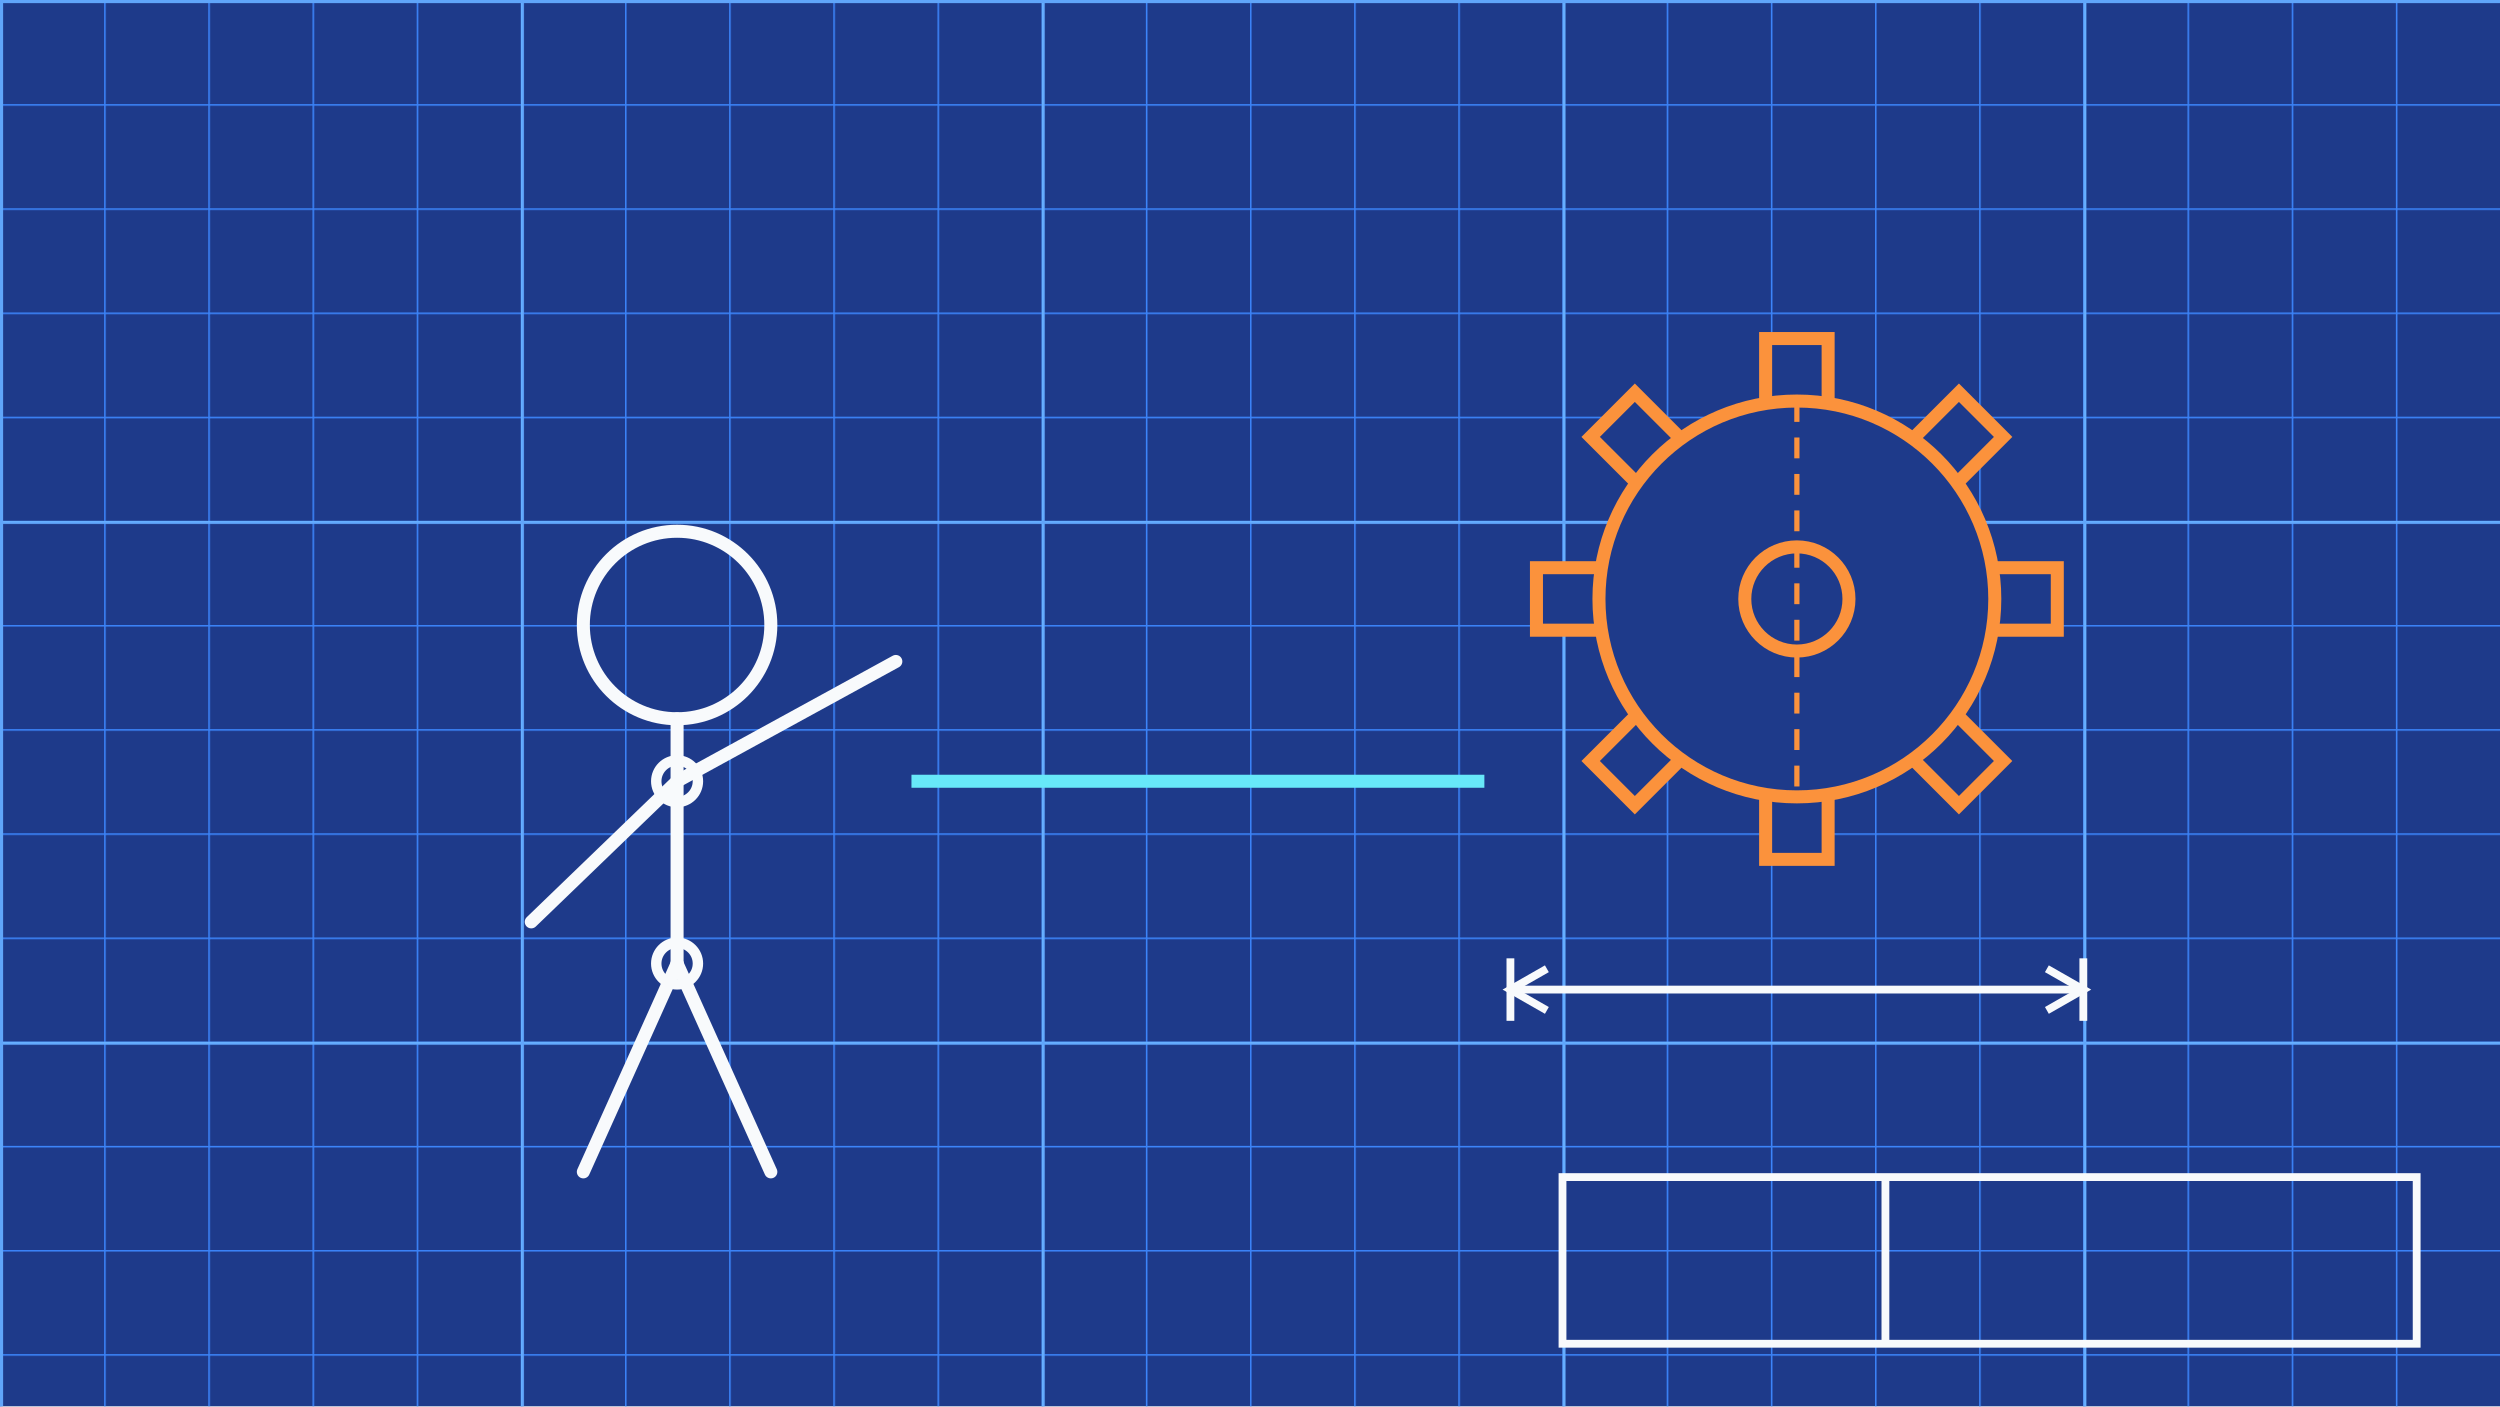
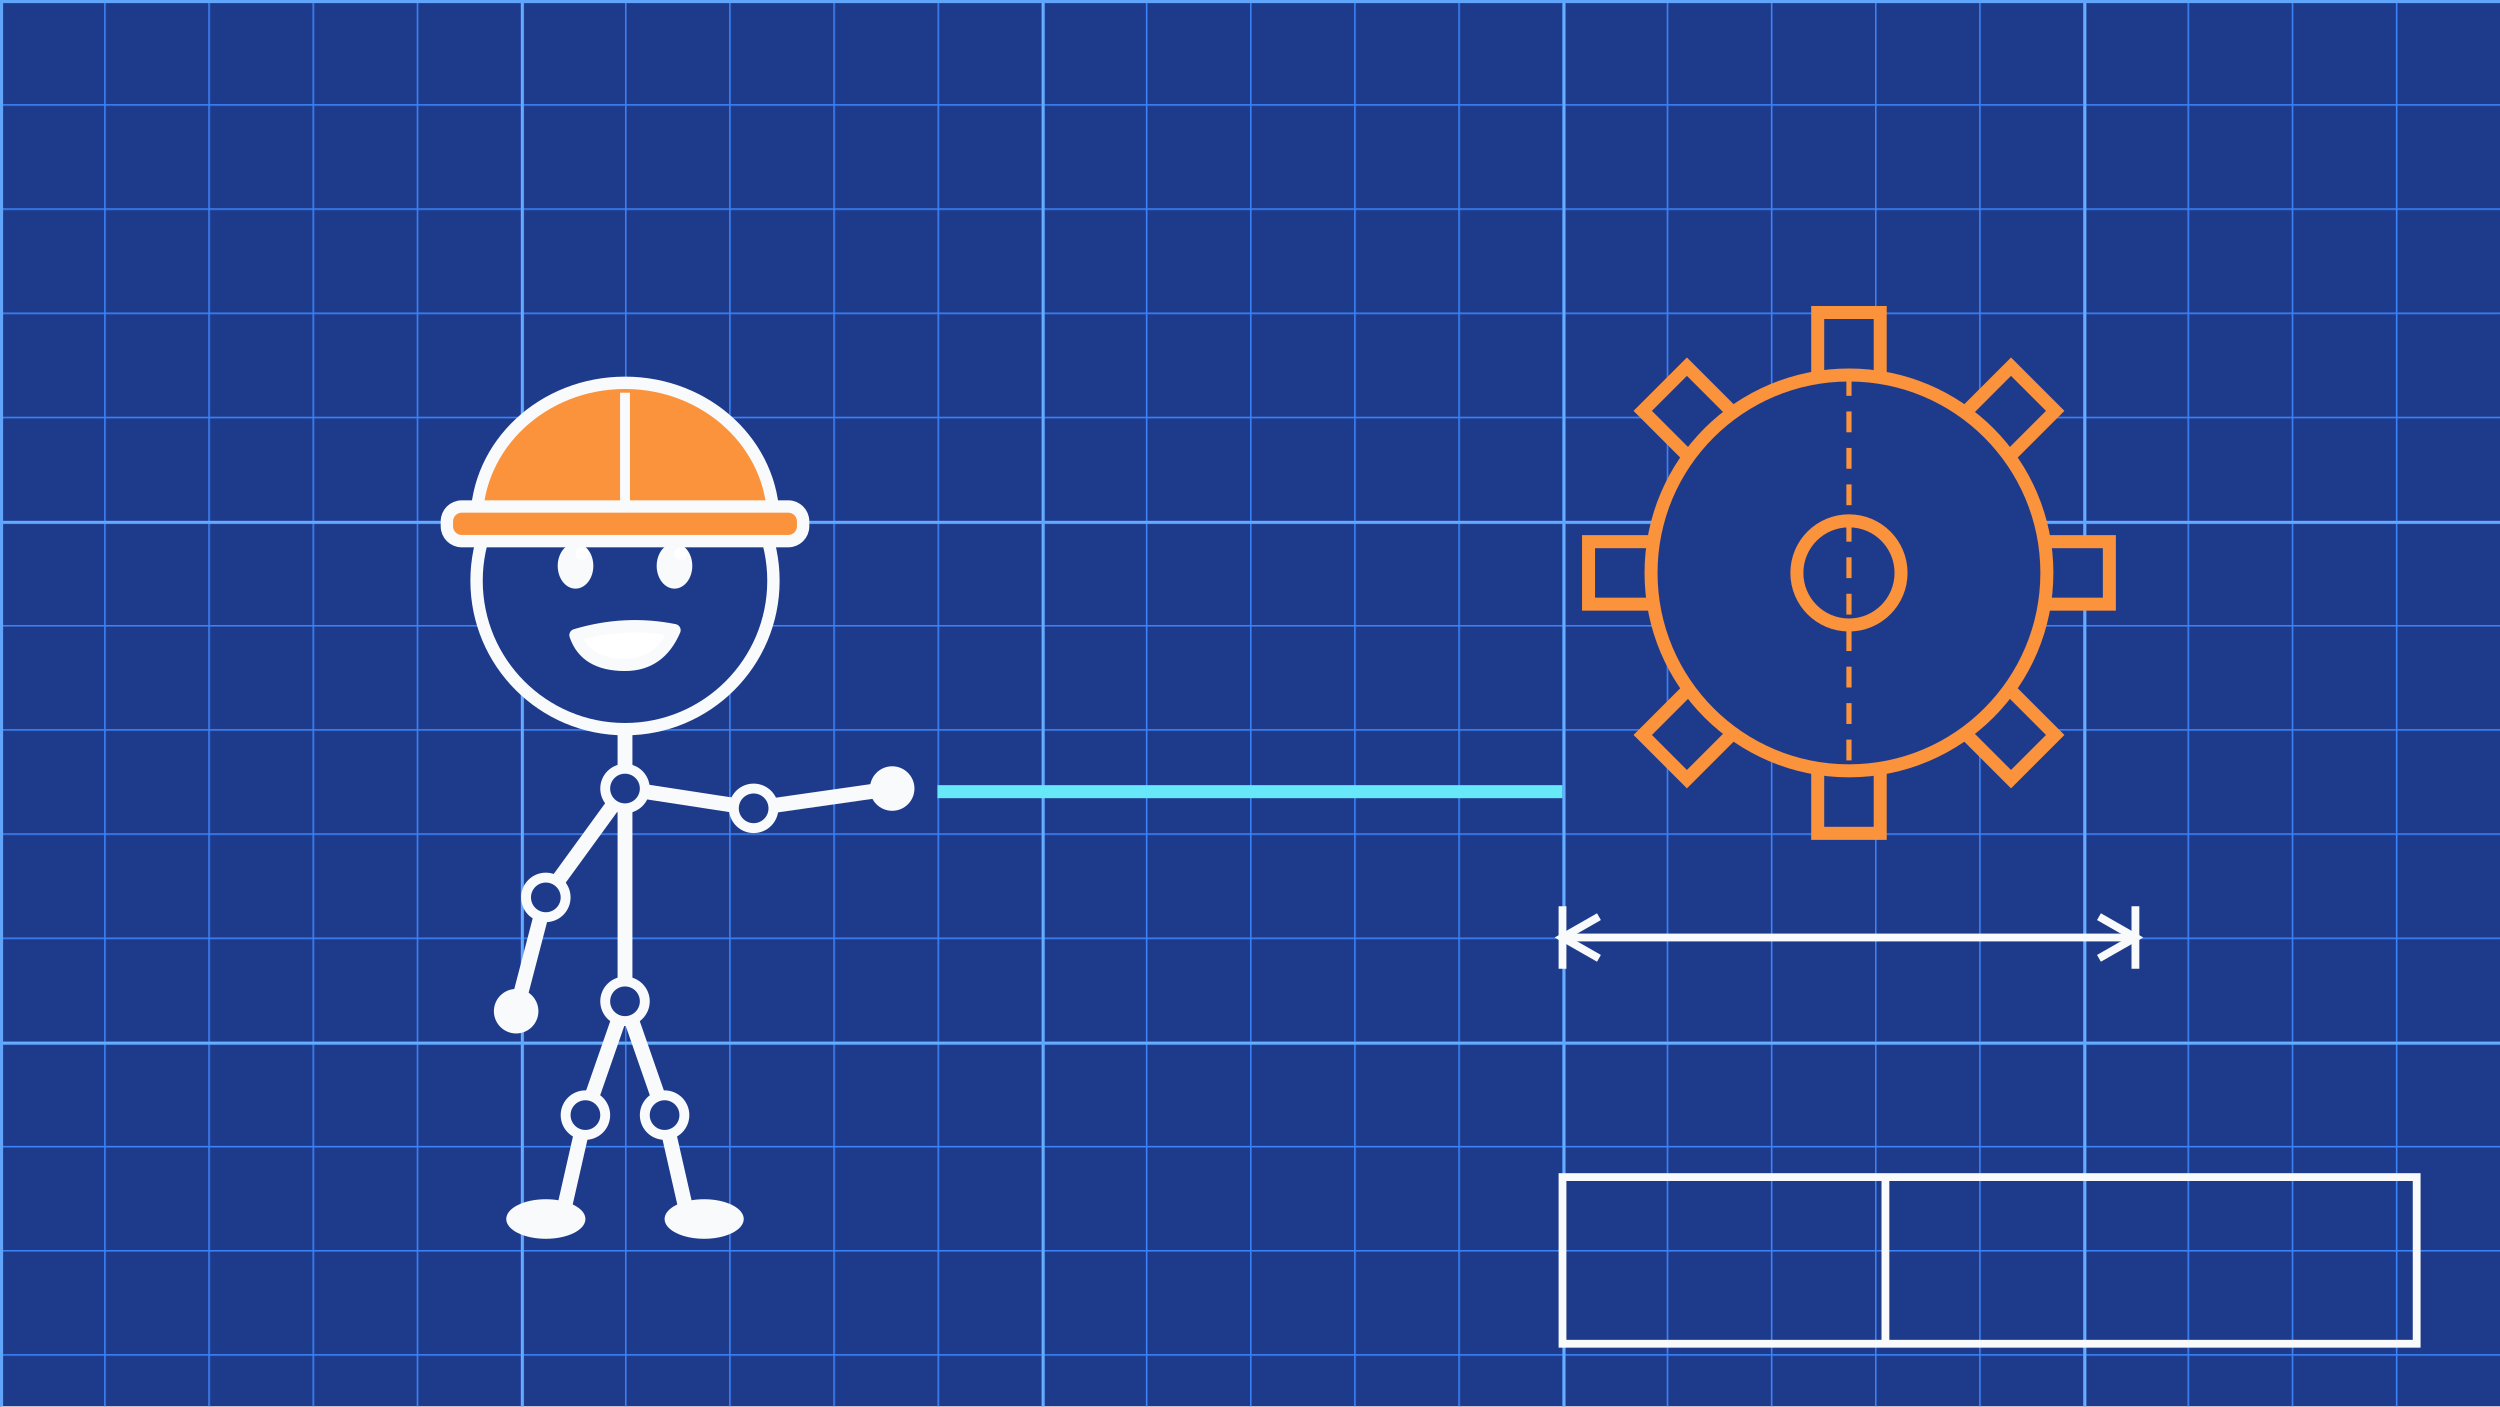
<svg xmlns="http://www.w3.org/2000/svg" viewBox="0 0 480 270" width="480" height="270">
  <style>
- .bob{animation:bob 1.2s ease-in-out infinite}
- .wave{transform-box:fill-box;transform-origin:0% 100%;animation:wave .8s ease-in-out infinite alternate}
- .legA{transform-box:fill-box;transform-origin:50% 0%;animation:step .6s ease-in-out infinite alternate}
- .legB{transform-box:fill-box;transform-origin:50% 0%;animation:step .6s ease-in-out infinite alternate-reverse}
.pop{transform-box:fill-box;transform-origin:50% 50%;animation:pop 1.6s ease-in-out infinite}
.blink{animation:blink 1.4s steps(2) infinite}
.draw{stroke-dasharray:400;animation:draw 3s linear infinite}
.spin{transform-box:fill-box;transform-origin:50% 50%;animation:spin 8s linear infinite}
- @keyframes bob{50%{transform:translateY(-6px)}}
- @keyframes wave{from{transform:rotate(-25deg)}to{transform:rotate(20deg)}}
- @keyframes step{from{transform:rotate(-12deg)}to{transform:rotate(12deg)}}
@keyframes pop{0%,100%{transform:scale(1)}50%{transform:scale(1.15)}}
@keyframes blink{50%{opacity:.35}}
@keyframes draw{from{stroke-dashoffset:400}to{stroke-dashoffset:0}}
@keyframes spin{to{transform:rotate(360deg)}}
</style>
  <defs>
    <pattern id="g" width="20" height="20" patternUnits="userSpaceOnUse">
      <path d="M20 0H0V20" fill="none" stroke="#3b82f6" stroke-width=".6" />
    </pattern>
    <pattern id="G" width="100" height="100" patternUnits="userSpaceOnUse">
      <path d="M100 0H0V100" fill="none" stroke="#60a5fa" stroke-width="1.2" />
    </pattern>
  </defs>
  <rect width="480" height="270" fill="#1e3a8a" />
  <rect width="480" height="270" fill="url(#g)" />
  <rect width="480" height="270" fill="url(#G)" />
-   <g class="bob">
-     <g fill="none" stroke="#f8fafc" stroke-width="2.5" stroke-linecap="round" stroke-linejoin="round">
-       <line x1="130" y1="138" x2="130" y2="185" />
-       <line x1="130" y1="150" x2="102" y2="177" />
-       <line class="wave" x1="130" y1="150" x2="172" y2="127" />
-       <line class="legA" x1="130" y1="185" x2="112" y2="225" />
-       <line class="legB" x1="130" y1="185" x2="148" y2="225" />
+   <g transform="translate(120 235) scale(0.95 0.95)">
+     <g>
+       <animateTransform attributeName="transform" type="translate" values="0 0;0 -4;0 0" dur="1.4s" begin="0s" repeatCount="indefinite" />
+       <g>
+         <polyline points="0,-45 -8,-22 -13,0" fill="none" stroke="#f8fafc" stroke-width="3" stroke-linecap="round" stroke-linejoin="round" />
+         <ellipse cx="-16" cy="-1" rx="8" ry="4" fill="#f8fafc" />
+       </g>
+       <g>
+         <polyline points="0,-45 8,-22 13,0" fill="none" stroke="#f8fafc" stroke-width="3" stroke-linecap="round" stroke-linejoin="round" />
+         <ellipse cx="16" cy="-1" rx="8" ry="4" fill="#f8fafc" />
+       </g>
+       <path d="M0 -100 V-45" stroke="#f8fafc" stroke-width="3" stroke-linecap="round" />
+       <g>
+         <animateTransform attributeName="transform" type="rotate" values="-3 0 -88;3 0 -88;-3 0 -88" dur="1.8s" begin="0s" repeatCount="indefinite" calcMode="spline" keySplines=".45 0 .55 1;.45 0 .55 1" />
+         <polyline points="0,-88 -16,-66 -22,-43" fill="none" stroke="#f8fafc" stroke-width="3" stroke-linecap="round" stroke-linejoin="round" />
+         <circle cx="-22" cy="-43" r="4.5" fill="#f8fafc" />
+         <g transform="translate(0 0)" />
+       </g>
+       <g>
+         <animateTransform attributeName="transform" type="rotate" values="-4 0 -88;4 0 -88;-4 0 -88" dur="1.6s" begin="0s" repeatCount="indefinite" calcMode="spline" keySplines=".45 0 .55 1;.45 0 .55 1" />
+         <polyline points="0,-88 26,-84 54,-88" fill="none" stroke="#f8fafc" stroke-width="3" stroke-linecap="round" stroke-linejoin="round" />
+         <circle cx="54" cy="-88" r="4.5" fill="#f8fafc" />
+         <g transform="translate(0 0)" />
+       </g>
+       <circle cx="0" cy="-88" r="4" fill="#1e3a8a" stroke="#f8fafc" stroke-width="2" />
+       <circle cx="0" cy="-45" r="4" fill="#1e3a8a" stroke="#f8fafc" stroke-width="2" />
+       <circle cx="26" cy="-84" r="4" fill="#1e3a8a" stroke="#f8fafc" stroke-width="2" />
+       <circle cx="-16" cy="-66" r="4" fill="#1e3a8a" stroke="#f8fafc" stroke-width="2" />
+       <circle cx="-8" cy="-22" r="4" fill="#1e3a8a" stroke="#f8fafc" stroke-width="2" />
+       <circle cx="8" cy="-22" r="4" fill="#1e3a8a" stroke="#f8fafc" stroke-width="2" />
+       <g>
+         <animateTransform attributeName="transform" type="rotate" values="-3 0 -100;3 0 -100;-3 0 -100" dur="2.6s" begin="0s" repeatCount="indefinite" calcMode="spline" keySplines=".45 0 .55 1;.45 0 .55 1" />
+         <clipPath id="hc9">
+           <circle cx="0" cy="-130" r="30" />
+         </clipPath>
+         <circle cx="0" cy="-130" r="30" fill="#1e3a8a" />
+         <circle cx="0" cy="-130" r="30" fill="none" stroke="#f8fafc" stroke-width="2.5" />
+         <path d="M-17 -147 L-5 -141 M17 -147 L5 -141" stroke="#f8fafc" stroke-width="3.5" stroke-linecap="round" />
+         <ellipse cx="-10" cy="-133" rx="3.6" ry="4.6" fill="#f8fafc">
+           <animate attributeName="ry" values="4.6;4.6;.6;4.6" keyTimes="0;.9;.95;1" dur="3.6s" repeatCount="indefinite" />
+         </ellipse>
+         <circle cx="-8.7" cy="-135.5" r="1.3" fill="#fff" />
+         <ellipse cx="10" cy="-133" rx="3.6" ry="4.6" fill="#f8fafc">
+           <animate attributeName="ry" values="4.6;4.6;.6;4.6" keyTimes="0;.9;.95;1" dur="3.6s" repeatCount="indefinite" />
+         </ellipse>
+         <circle cx="11.3" cy="-135.5" r="1.3" fill="#fff" />
+         <path d="M-10 -119 q10 -3 20 -1 q-3 7 -10 7 q-8 0 -10 -6z" fill="#fff" stroke="#f8fafc" stroke-width="2.5" stroke-linejoin="round" />
+         <path d="M-30 -142 a30 28 0 0 1 60 0 z" fill="#fb923c" stroke="#f8fafc" stroke-width="2.5" />
+         <rect x="-36" y="-145" width="72" height="7" rx="3" fill="#fb923c" stroke="#f8fafc" stroke-width="2.5" />
+         <path d="M0 -168 v22" stroke="#f8fafc" stroke-width="2" />
+       </g>
    </g>
-     <circle cx="130" cy="120" r="18" fill="none" stroke="#f8fafc" stroke-width="2.5" />
-     <circle cx="130" cy="150" r="4" fill="none" stroke="#f8fafc" stroke-width="2" />
-     <circle cx="130" cy="185" r="4" fill="none" stroke="#f8fafc" stroke-width="2" />
  </g>
-   <g transform="translate(345 115)">
+   <g transform="translate(355 110)">
    <g class="spin">
      <rect x="-6" y="-50" width="12" height="14" fill="#1e3a8a" stroke="#fb923c" stroke-width="2.5" transform="rotate(0)" />
      <rect x="-6" y="-50" width="12" height="14" fill="#1e3a8a" stroke="#fb923c" stroke-width="2.5" transform="rotate(45)" />
      <rect x="-6" y="-50" width="12" height="14" fill="#1e3a8a" stroke="#fb923c" stroke-width="2.5" transform="rotate(90)" />
      <rect x="-6" y="-50" width="12" height="14" fill="#1e3a8a" stroke="#fb923c" stroke-width="2.5" transform="rotate(135)" />
      <rect x="-6" y="-50" width="12" height="14" fill="#1e3a8a" stroke="#fb923c" stroke-width="2.5" transform="rotate(180)" />
      <rect x="-6" y="-50" width="12" height="14" fill="#1e3a8a" stroke="#fb923c" stroke-width="2.5" transform="rotate(225)" />
      <rect x="-6" y="-50" width="12" height="14" fill="#1e3a8a" stroke="#fb923c" stroke-width="2.5" transform="rotate(270)" />
      <rect x="-6" y="-50" width="12" height="14" fill="#1e3a8a" stroke="#fb923c" stroke-width="2.5" transform="rotate(315)" />
      <circle r="38" fill="#1e3a8a" stroke="#fb923c" stroke-width="2.5" />
      <circle r="10" fill="none" stroke="#fb923c" stroke-width="2.5" />
      <line x1="0" y1="-38" x2="0" y2="38" stroke="#fb923c" stroke-width="1" stroke-dasharray="4 3" />
    </g>
  </g>
-   <path class="draw" d="M175 150 H285" stroke="#67e8f9" stroke-width="2.5" stroke-dasharray="6 5" fill="none" />
-   <path d="M290 190 H400 M290 184 v12 M400 184 v12" stroke="#f8fafc" stroke-width="1.5" />
-   <path d="M297 186 l-7 4 l7 4 M393 186 l7 4 l-7 4" stroke="#f8fafc" stroke-width="1.5" fill="none" />
+   <path class="draw" d="M180 152 H300" stroke="#67e8f9" stroke-width="2.5" stroke-dasharray="6 5" fill="none" />
+   <path d="M300 180 H410 M300 174 v12 M410 174 v12" stroke="#f8fafc" stroke-width="1.5" />
+   <path d="M307 176 l-7 4 l7 4 M403 176 l7 4 l-7 4" stroke="#f8fafc" stroke-width="1.5" fill="none" />
  <rect x="300" y="226" width="164" height="32" fill="none" stroke="#f8fafc" stroke-width="1.5" />
  <line x1="362" y1="226" x2="362" y2="258" stroke="#f8fafc" stroke-width="1.5" />
</svg>
